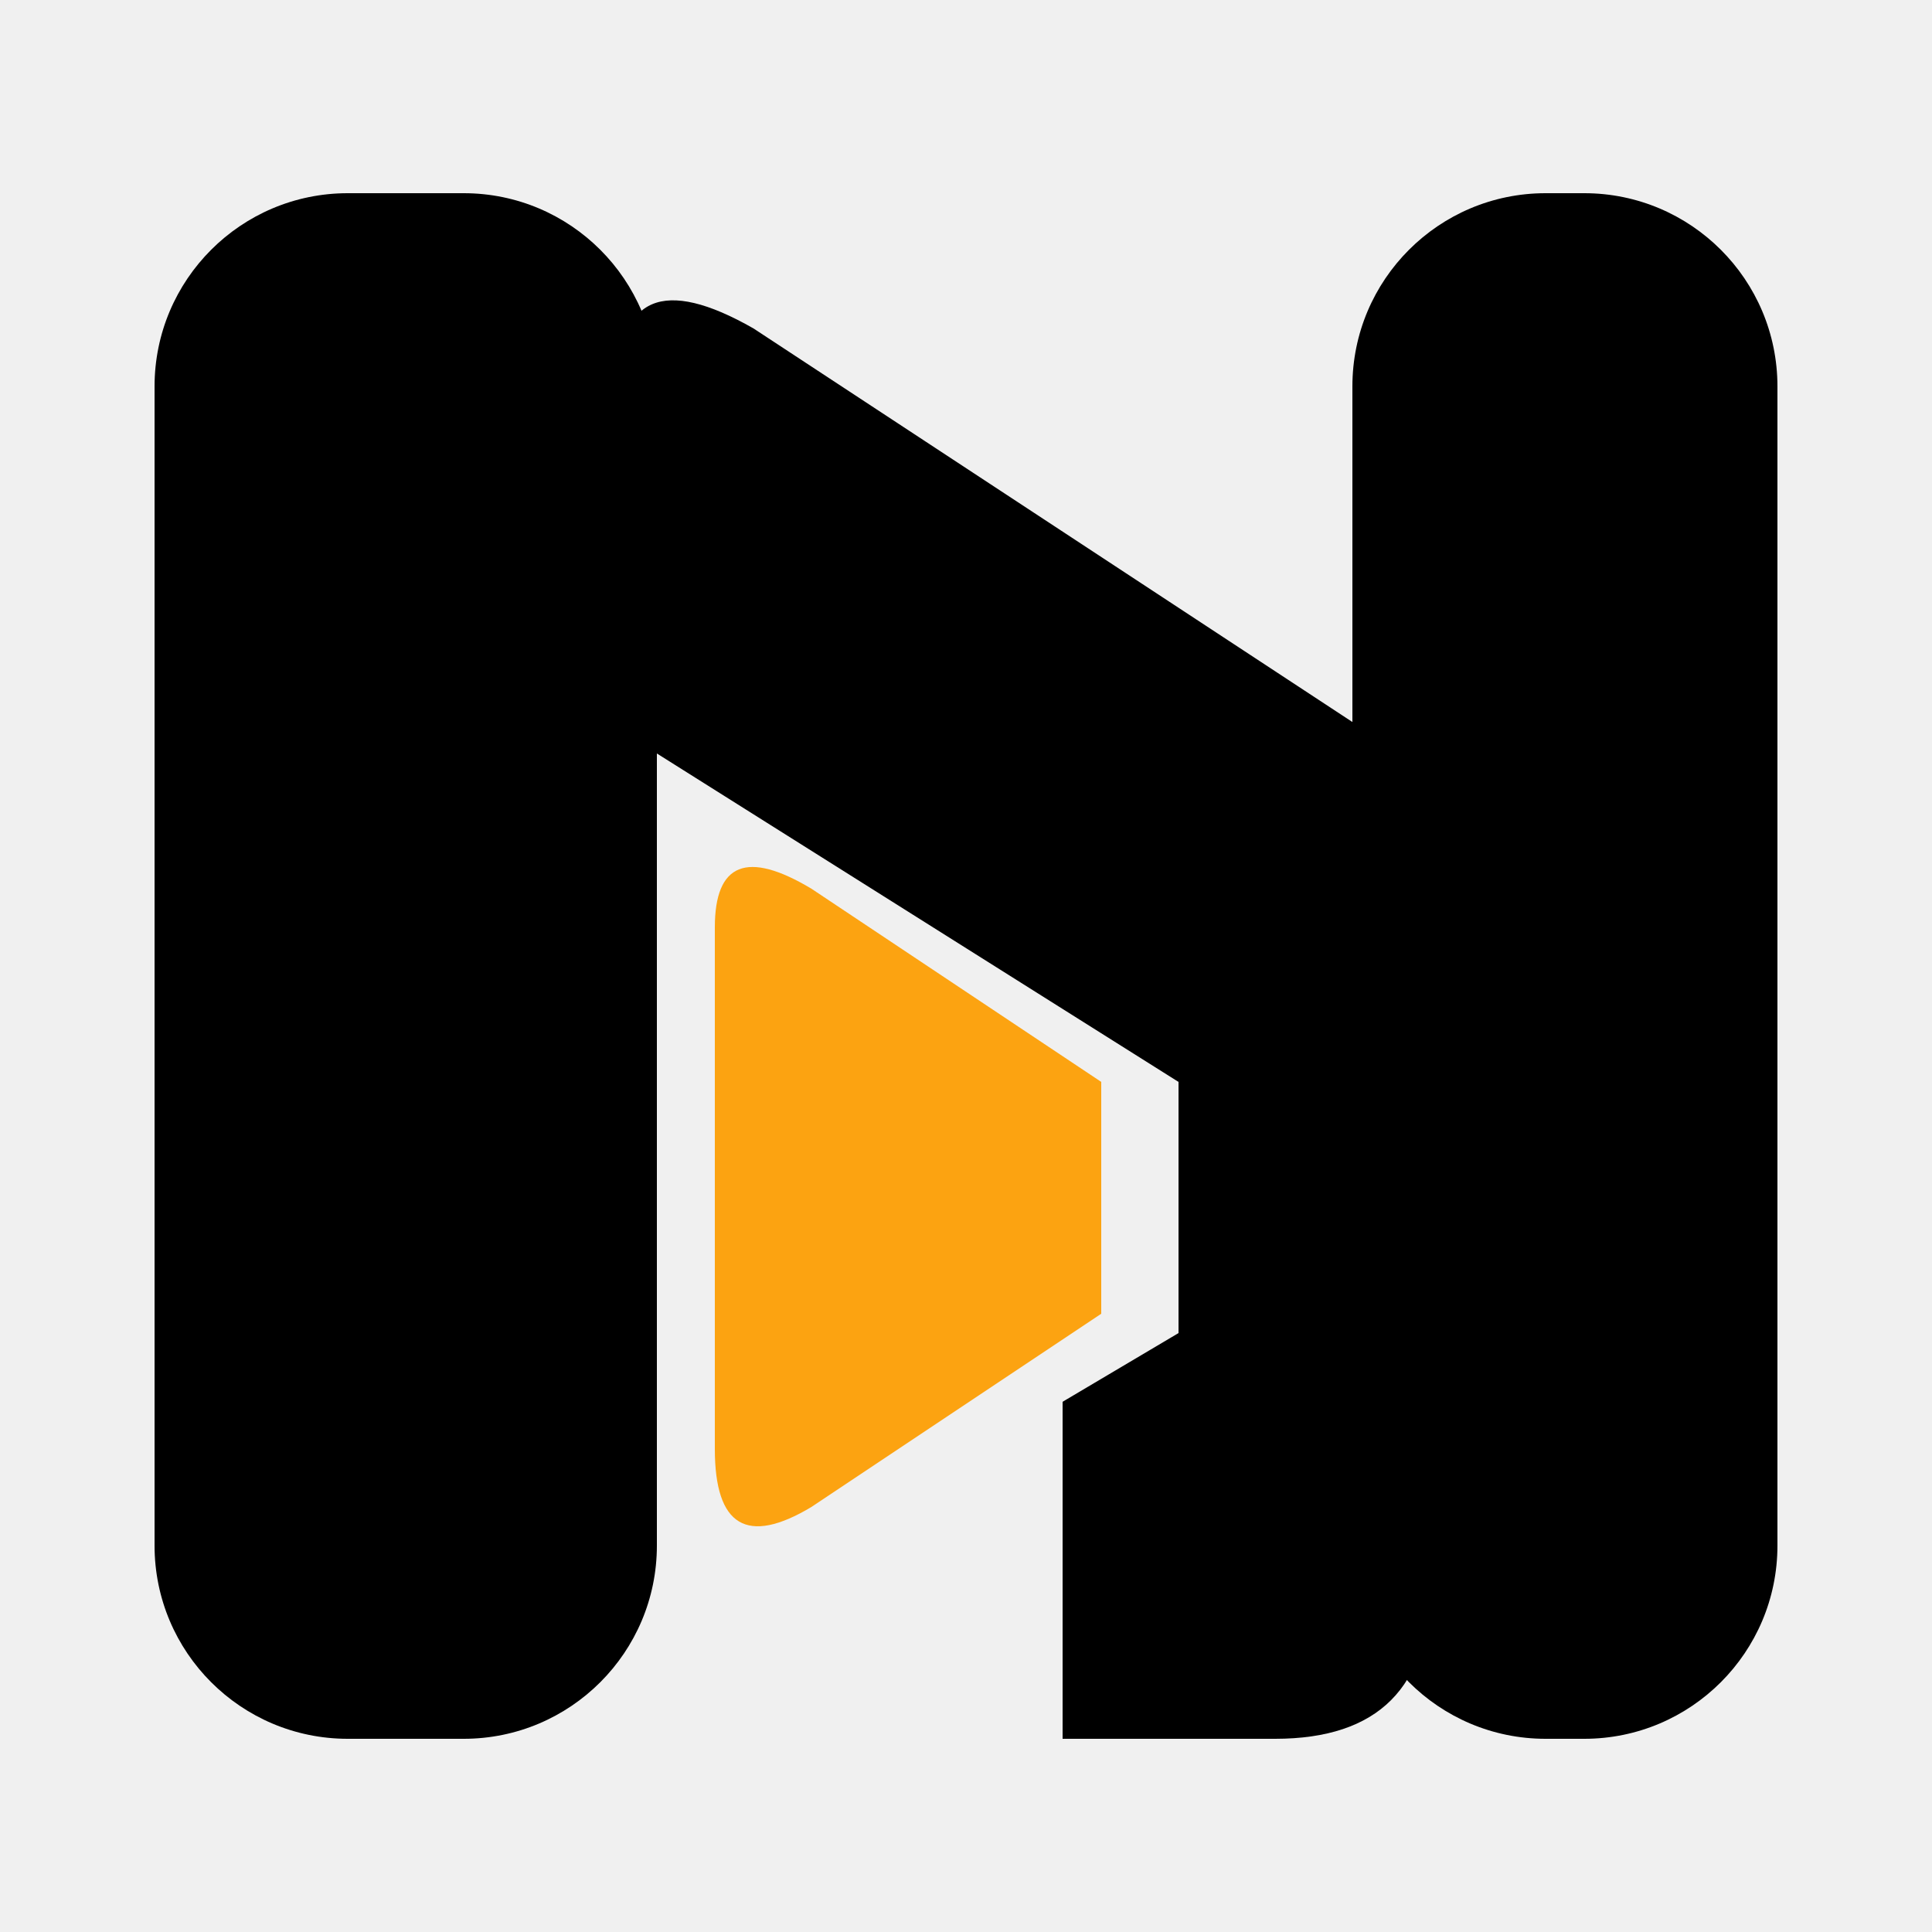
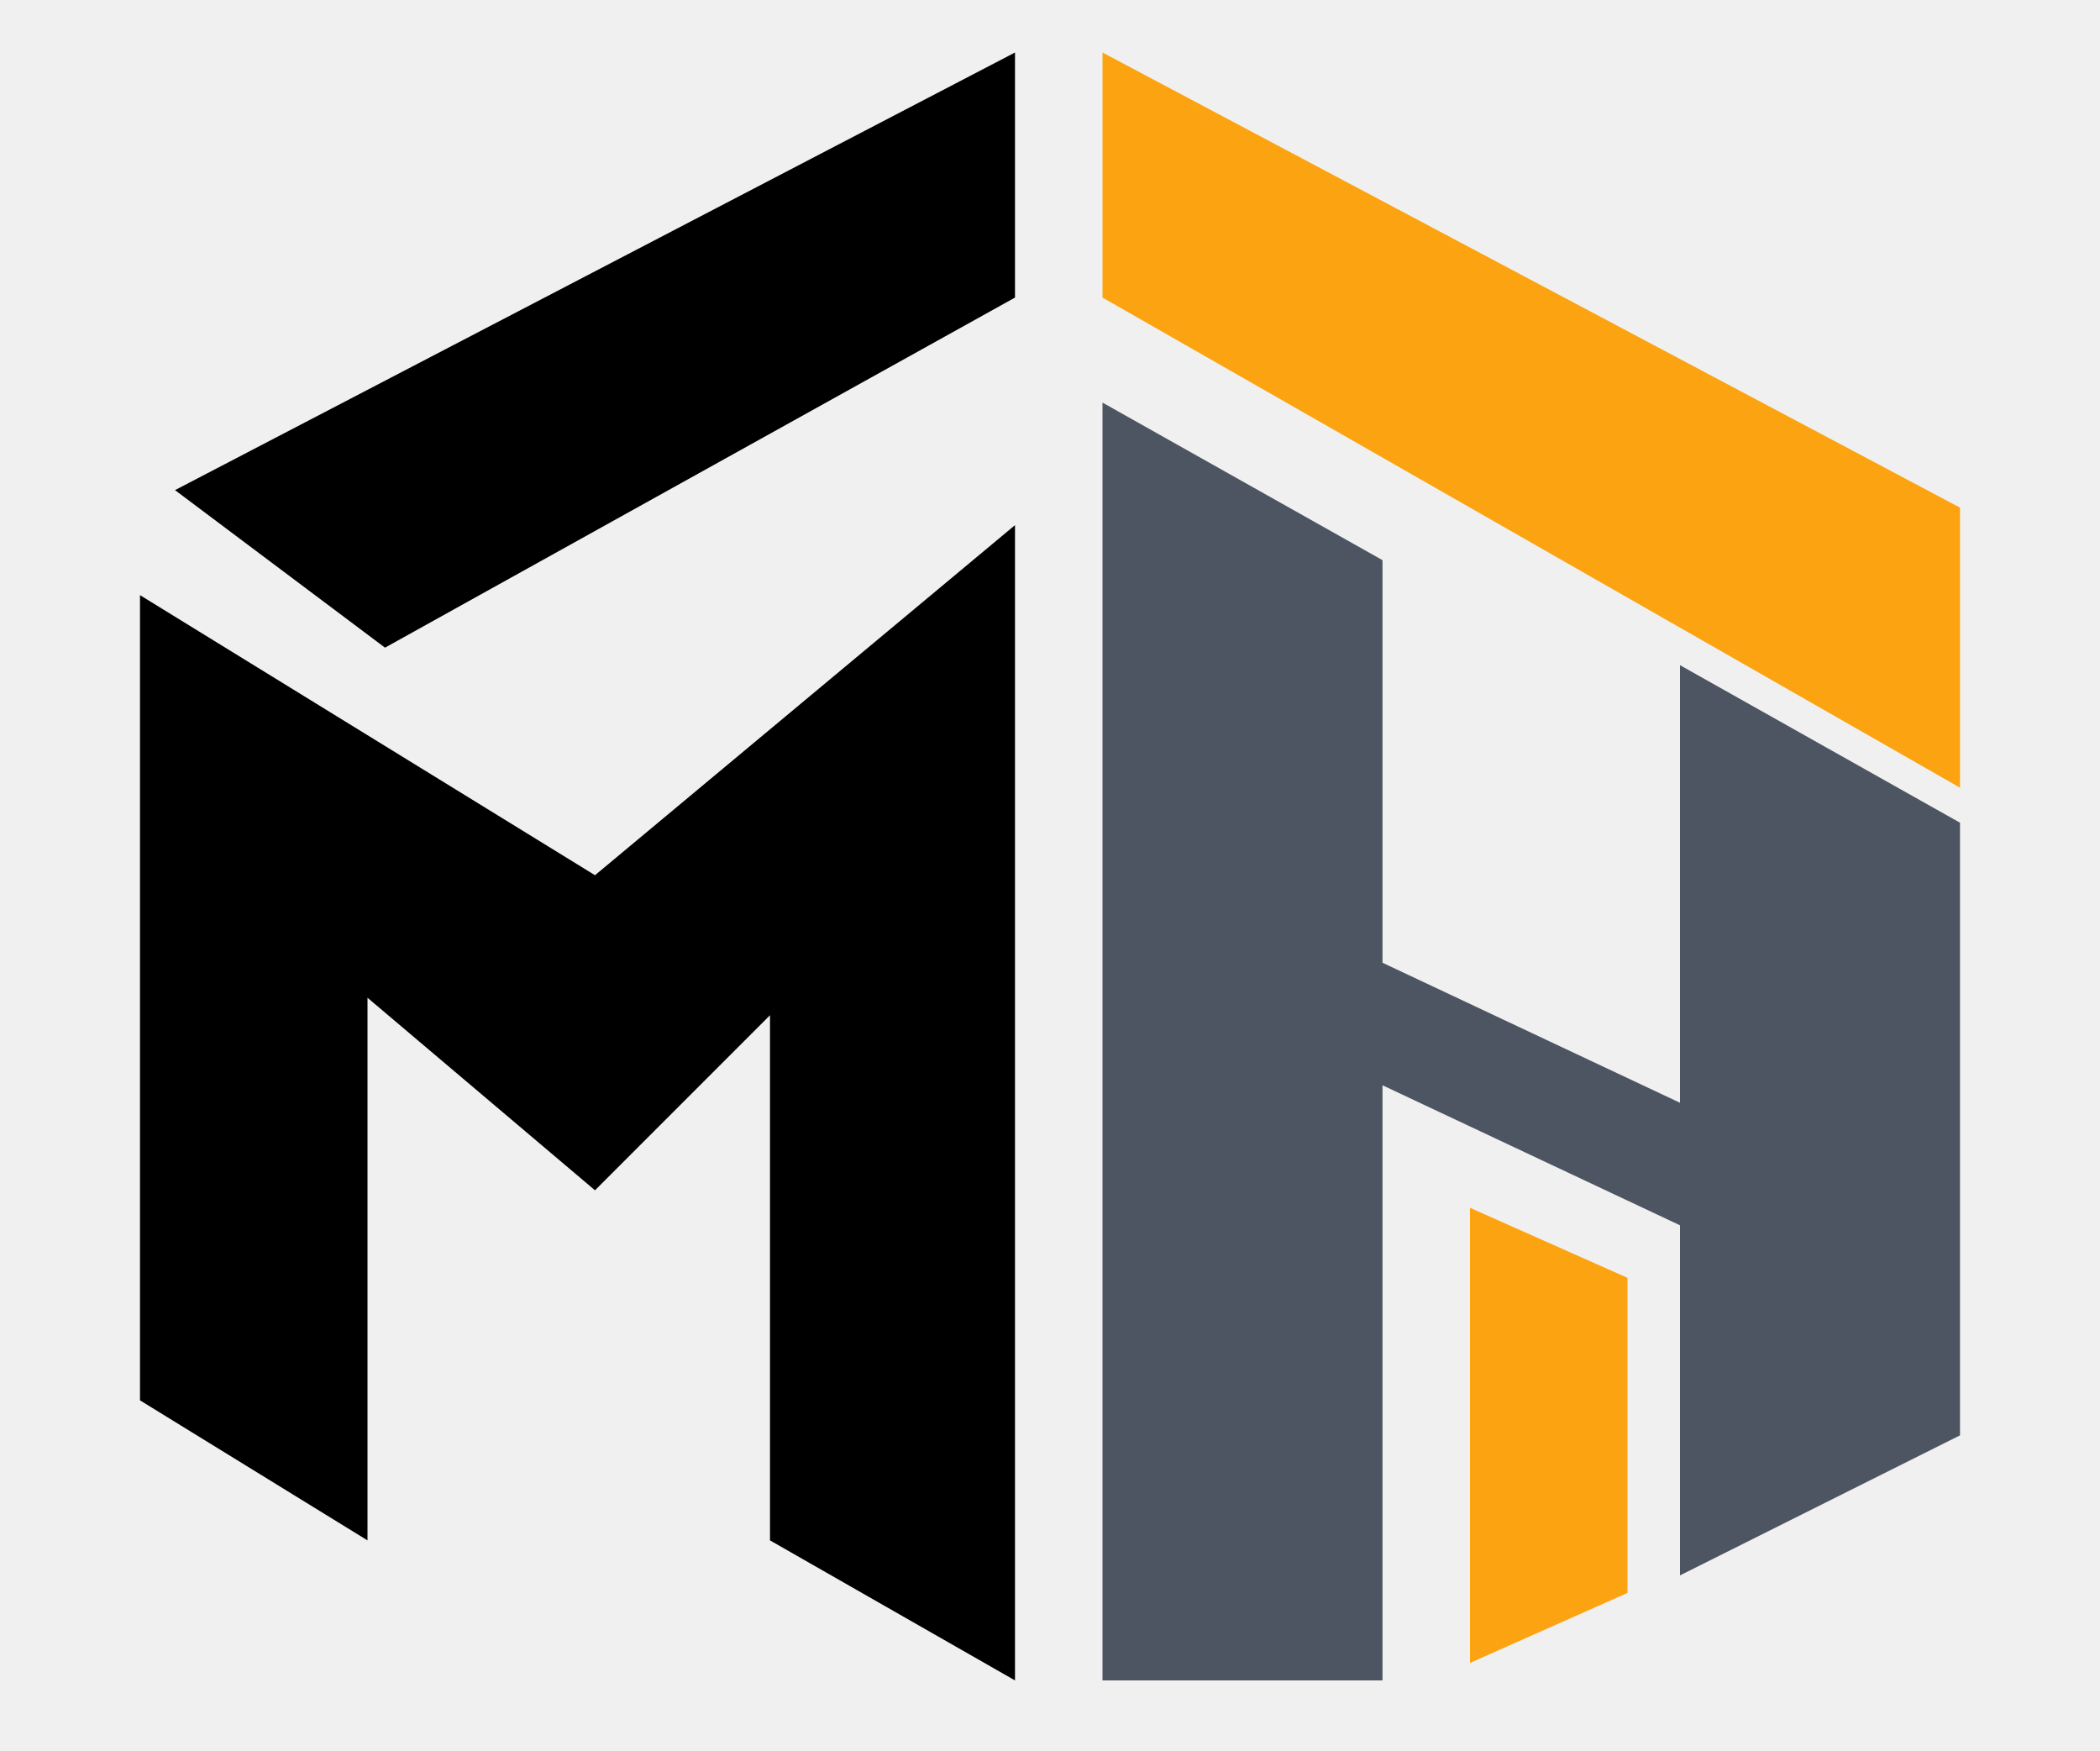
- <svg xmlns="http://www.w3.org/2000/svg" viewBox="0 0 100 100" role="img" aria-labelledby="title desc">
-   <defs>
-     <mask id="passage-cutout">
-       <rect width="100" height="100" fill="#fff" />
-       <path d="M34 39 61 56v13L34 85Z" fill="#000" />
-     </mask>
-   </defs>
-   <g fill="#000" mask="url(#passage-cutout)">
-     <rect x="8" y="10" width="26" height="80" rx="10" />
-     <rect x="70" y="10" width="22" height="80" rx="10" />
-     <path d="M32 20q0-7 7-3l35 23v42q0 8-8 8H55V57L32 42Z" />
-   </g>
-   <path d="M37 48q0-5 5-2l15 10v12L42 78q-5 3-5-3Z" fill="#FCA311" />
+ <svg xmlns="http://www.w3.org/2000/svg" viewBox="0 0 120 100" role="img" aria-labelledby="title desc">
+   <path d="M10 28 58 3v14L22 37Z" fill="#000000" />
+   <path d="M8 34 34 50l24-20v66l-14-8V58L34 68 21 57v31L8 80Z" fill="#000000" />
+   <path d="m63 3 49 26v16L63 17Z" fill="#FCA311" />
+   <path d="m63 23 16 9v23l17 8V38l16 9v35l-16 8V70l-17-8v34H63Z" fill="#4D5562" />
+   <path d="m84 69 9 4v18l-9 4Z" fill="#FCA311" />
</svg>
